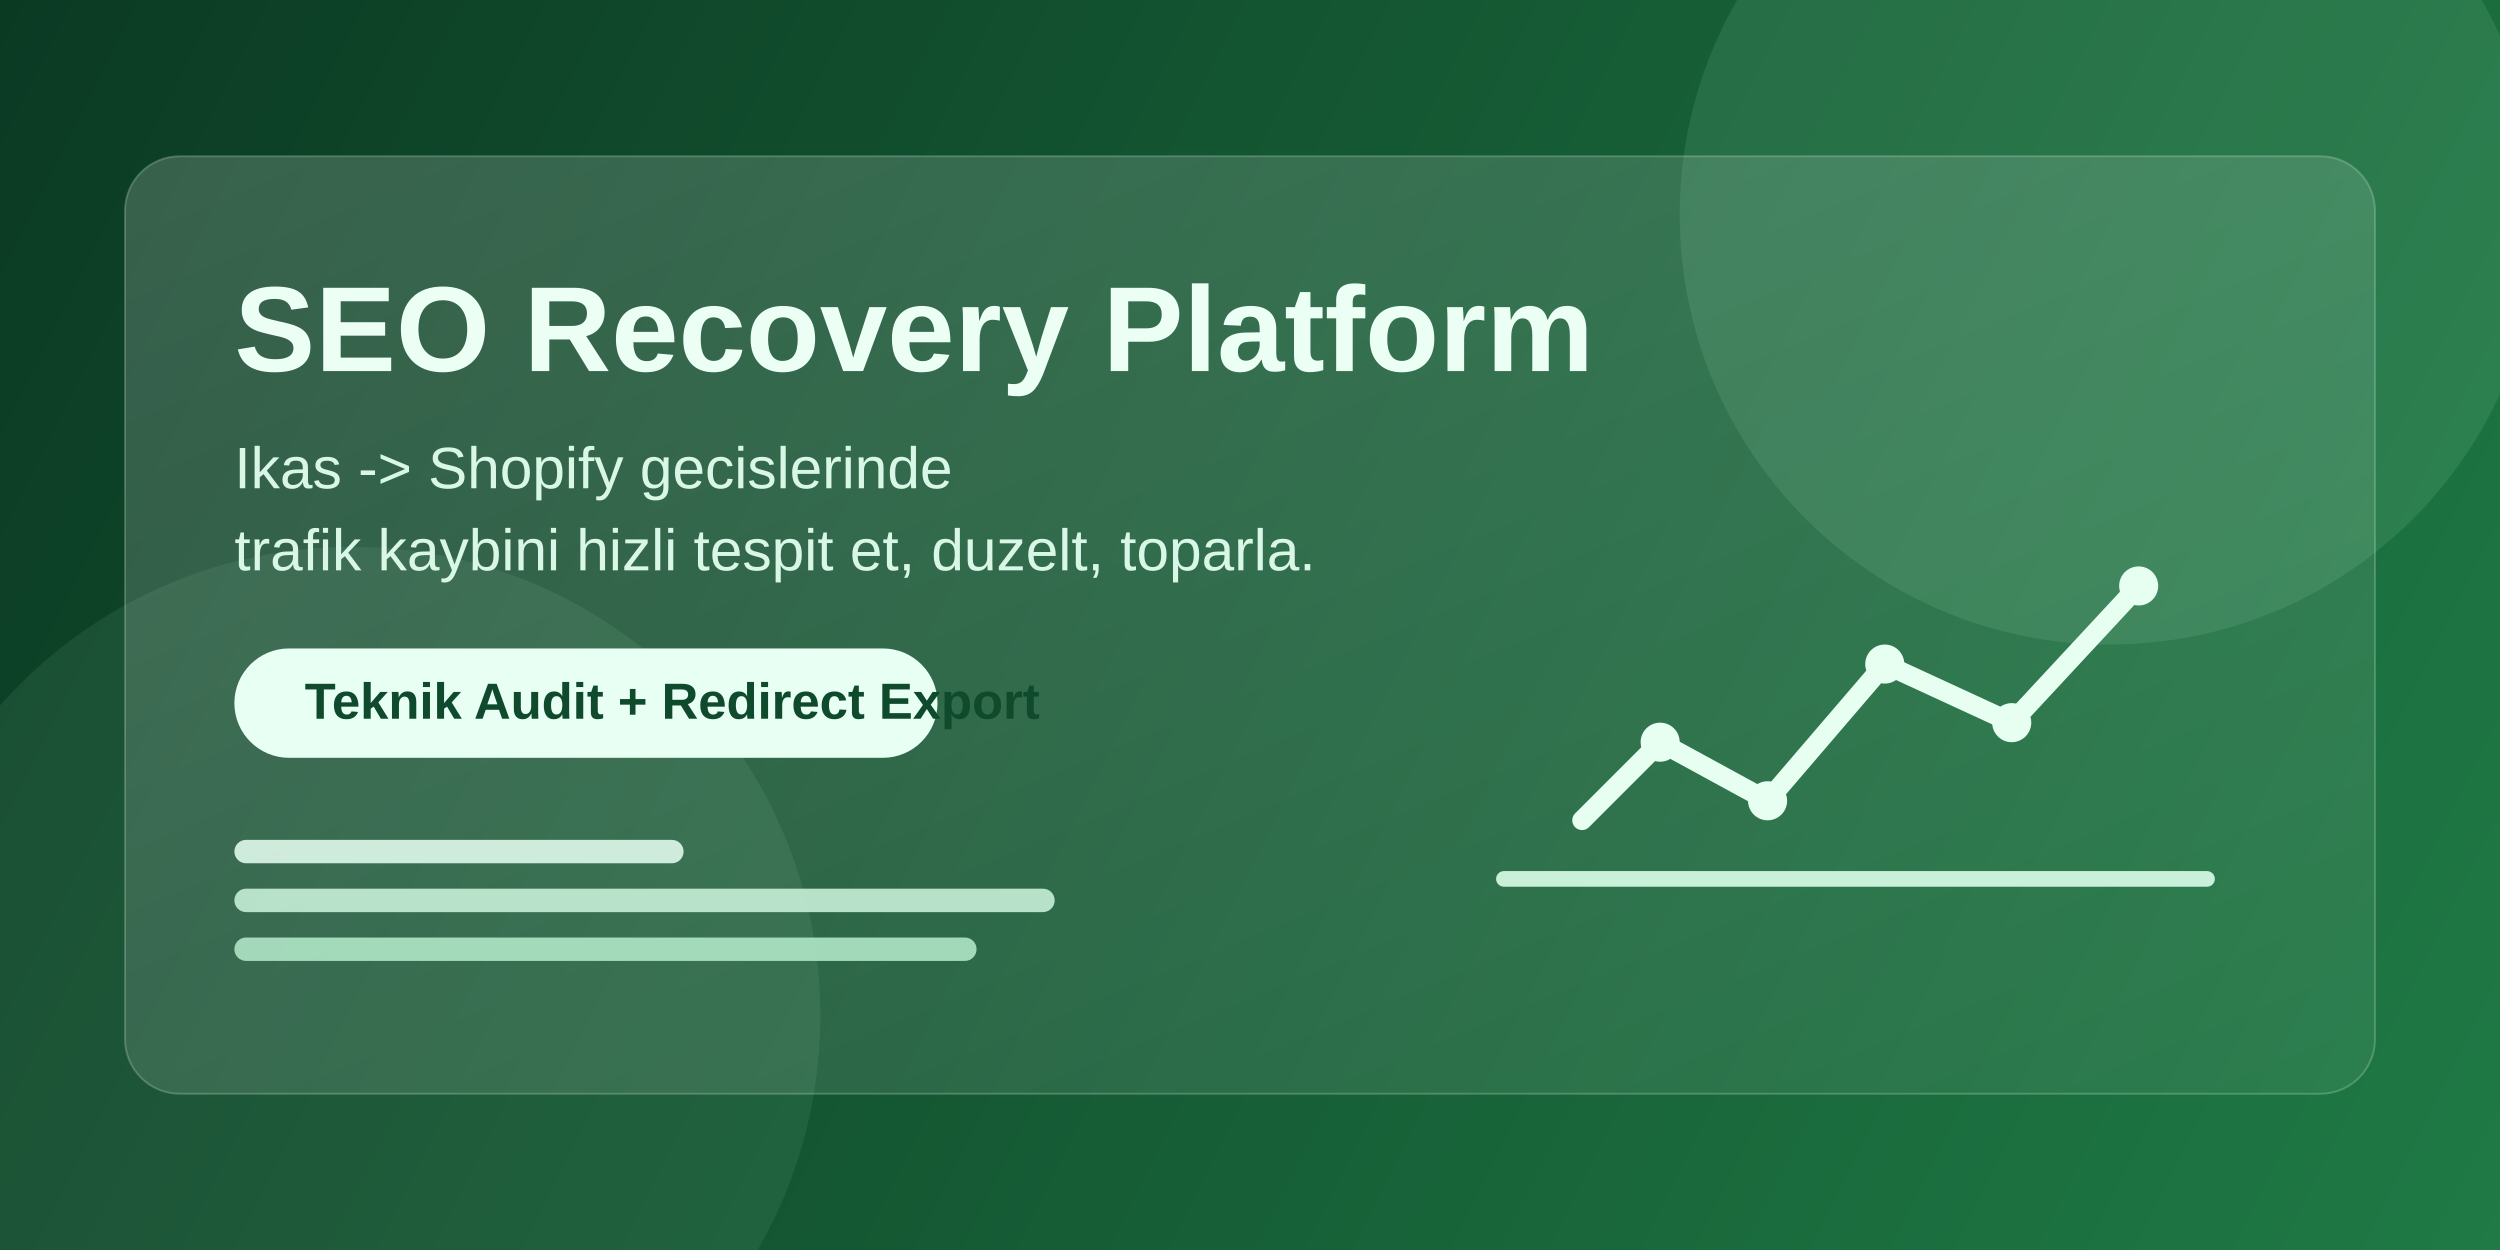
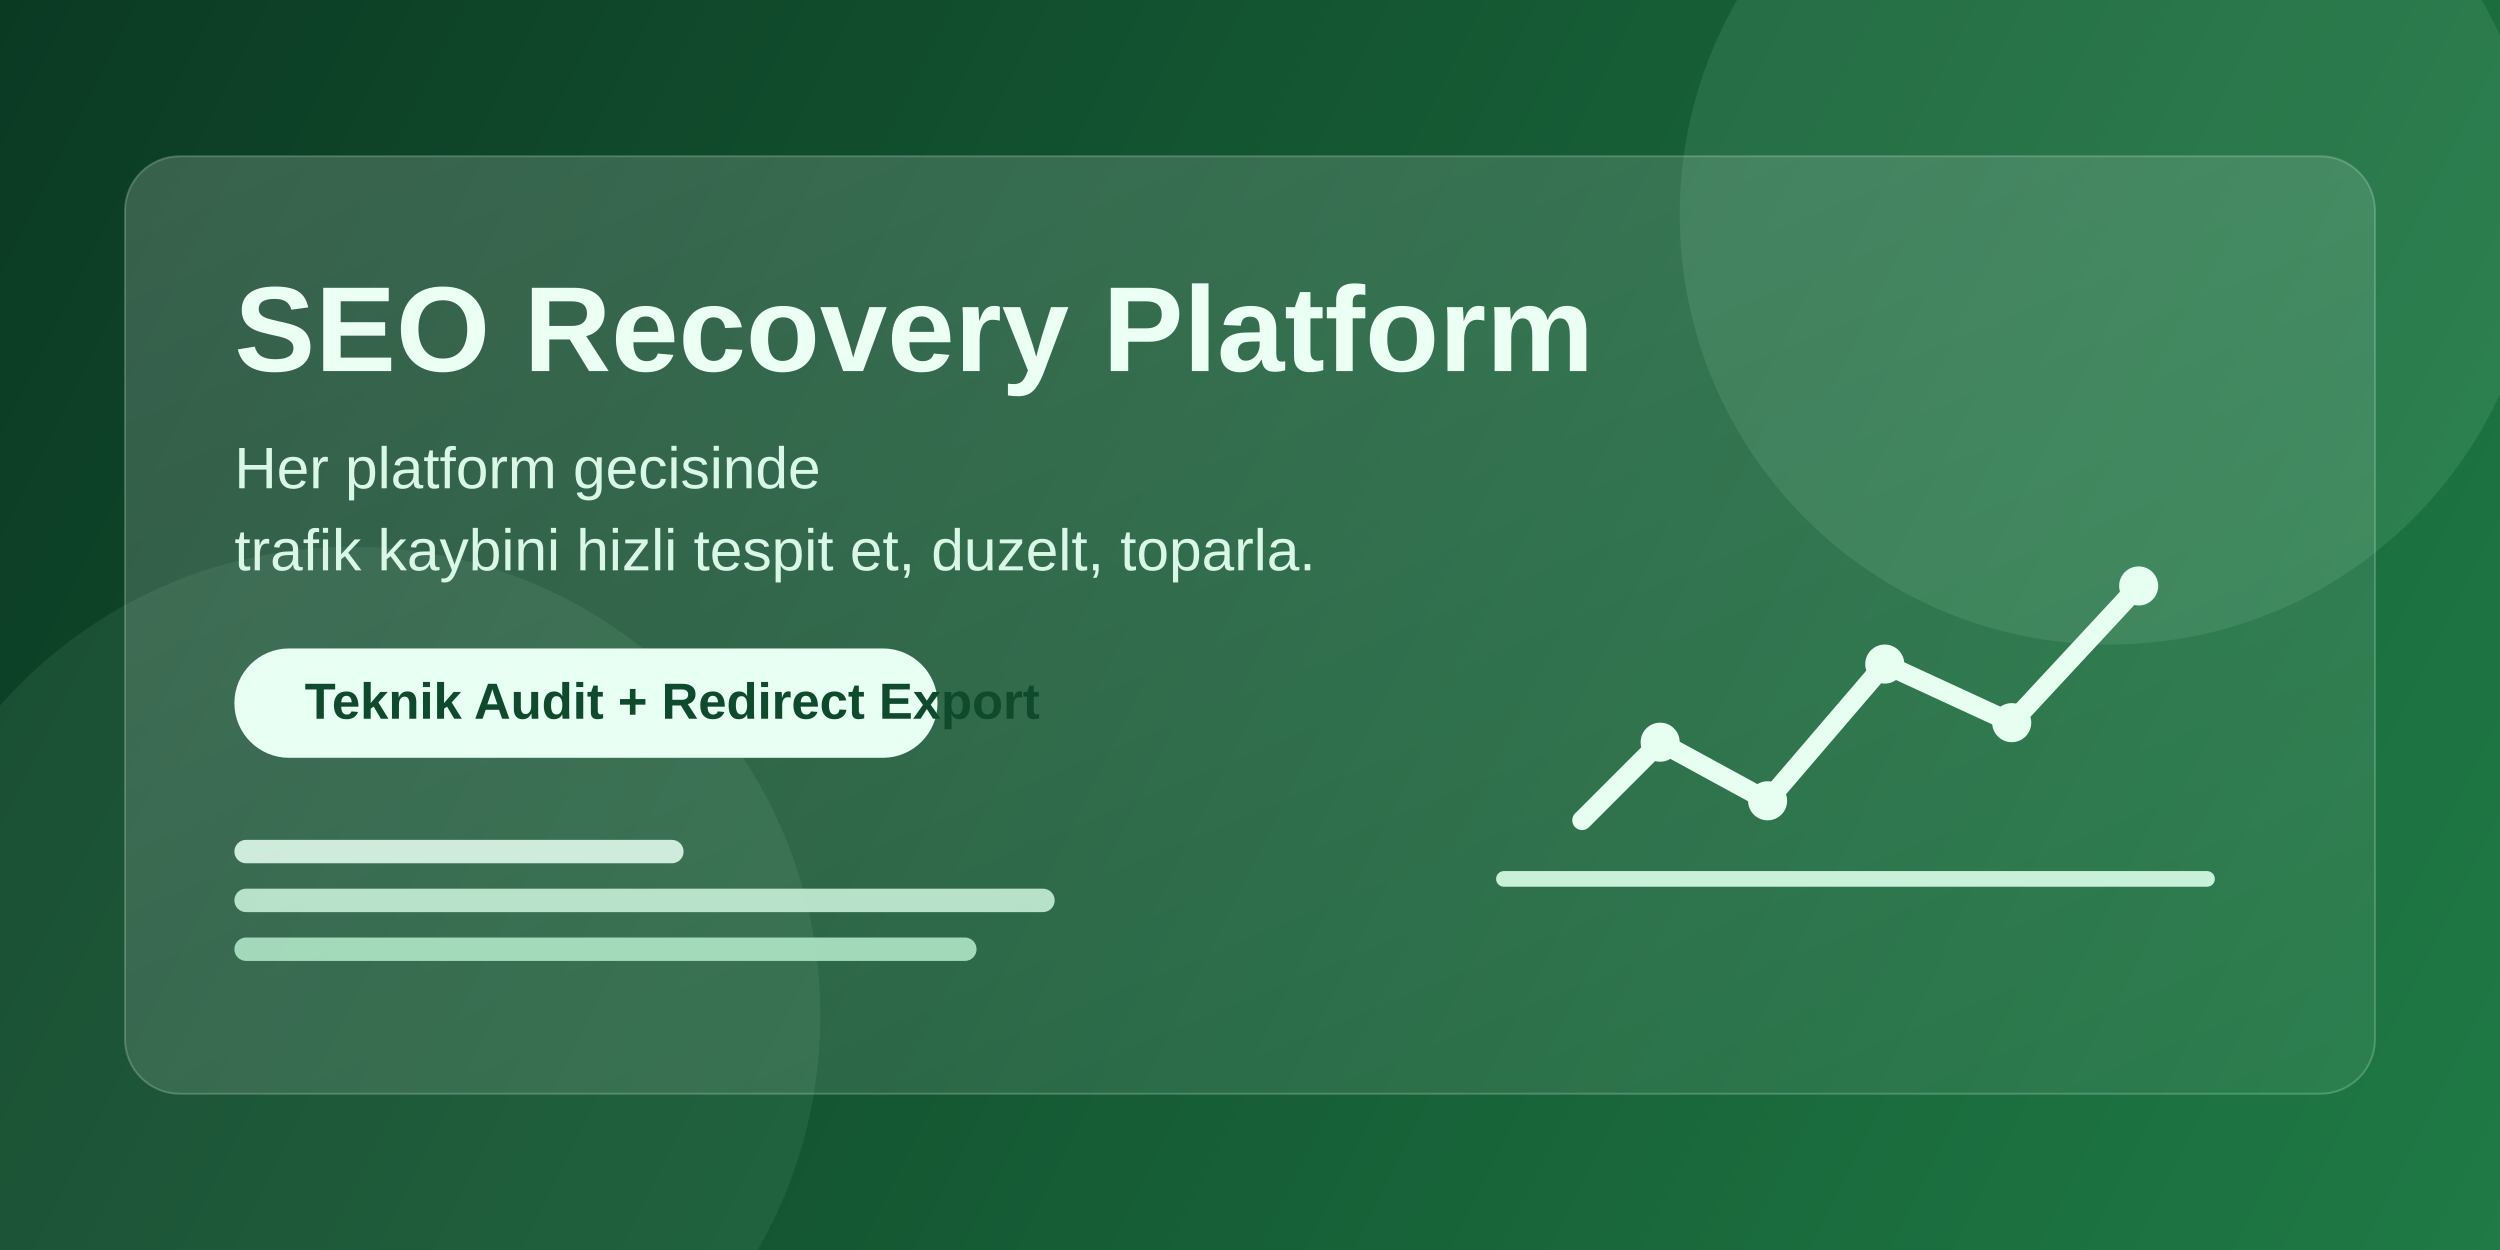
<svg xmlns="http://www.w3.org/2000/svg" width="1280" height="640" viewBox="0 0 1280 640" fill="none">
  <defs>
    <linearGradient id="bg" x1="0" y1="0" x2="1280" y2="640" gradientUnits="userSpaceOnUse">
      <stop stop-color="#0B3A23" />
      <stop offset="1" stop-color="#1F7A45" />
    </linearGradient>
    <linearGradient id="panel" x1="0" y1="0" x2="1" y2="1">
      <stop stop-color="#FFFFFF" stop-opacity="0.18" />
      <stop offset="1" stop-color="#FFFFFF" stop-opacity="0.06" />
    </linearGradient>
  </defs>
  <rect width="1280" height="640" fill="url(#bg)" />
  <circle cx="1080" cy="110" r="220" fill="#9FE4BC" fill-opacity="0.12" />
  <circle cx="180" cy="520" r="240" fill="#B4F1CF" fill-opacity="0.08" />
  <rect x="64" y="80" width="1152" height="480" rx="28" fill="url(#panel)" stroke="#D6F4E1" stroke-opacity="0.24" />
  <g opacity="0.9">
    <rect x="120" y="430" width="230" height="12" rx="6" fill="#DFF8EA" />
    <rect x="120" y="455" width="420" height="12" rx="6" fill="#C5EED6" />
    <rect x="120" y="480" width="380" height="12" rx="6" fill="#AEE6C5" />
  </g>
  <g>
    <path d="M770 450H1130" stroke="#C9F1D9" stroke-width="8" stroke-linecap="round" />
    <path d="M810 420L850 380L905 410L965 340L1030 370L1095 300" stroke="#E7FFF1" stroke-width="10" stroke-linecap="round" stroke-linejoin="round" />
    <circle cx="850" cy="380" r="10" fill="#E7FFF1" />
    <circle cx="905" cy="410" r="10" fill="#E7FFF1" />
    <circle cx="965" cy="340" r="10" fill="#E7FFF1" />
    <circle cx="1030" cy="370" r="10" fill="#E7FFF1" />
    <circle cx="1095" cy="300" r="10" fill="#E7FFF1" />
  </g>
  <text x="120" y="190" fill="#ECFFF4" font-family="Segoe UI, Arial, sans-serif" font-size="62" font-weight="700">
    SEO Recovery Platform
  </text>
  <text x="120" y="250" fill="#D8F7E6" font-family="Segoe UI, Arial, sans-serif" font-size="30" font-weight="500">
-     Ikas -&gt; Shopify gecislerinde
+     Her platform gecisinde
  </text>
  <text x="120" y="292" fill="#D8F7E6" font-family="Segoe UI, Arial, sans-serif" font-size="30" font-weight="500">
    trafik kaybini hizli tespit et, duzelt, toparla.
  </text>
  <rect x="120" y="332" width="360" height="56" rx="28" fill="#E8FFF3" />
  <text x="156" y="368" fill="#0F4A2D" font-family="Segoe UI, Arial, sans-serif" font-size="26" font-weight="700">
    Teknik Audit + Redirect Export
  </text>
</svg>
